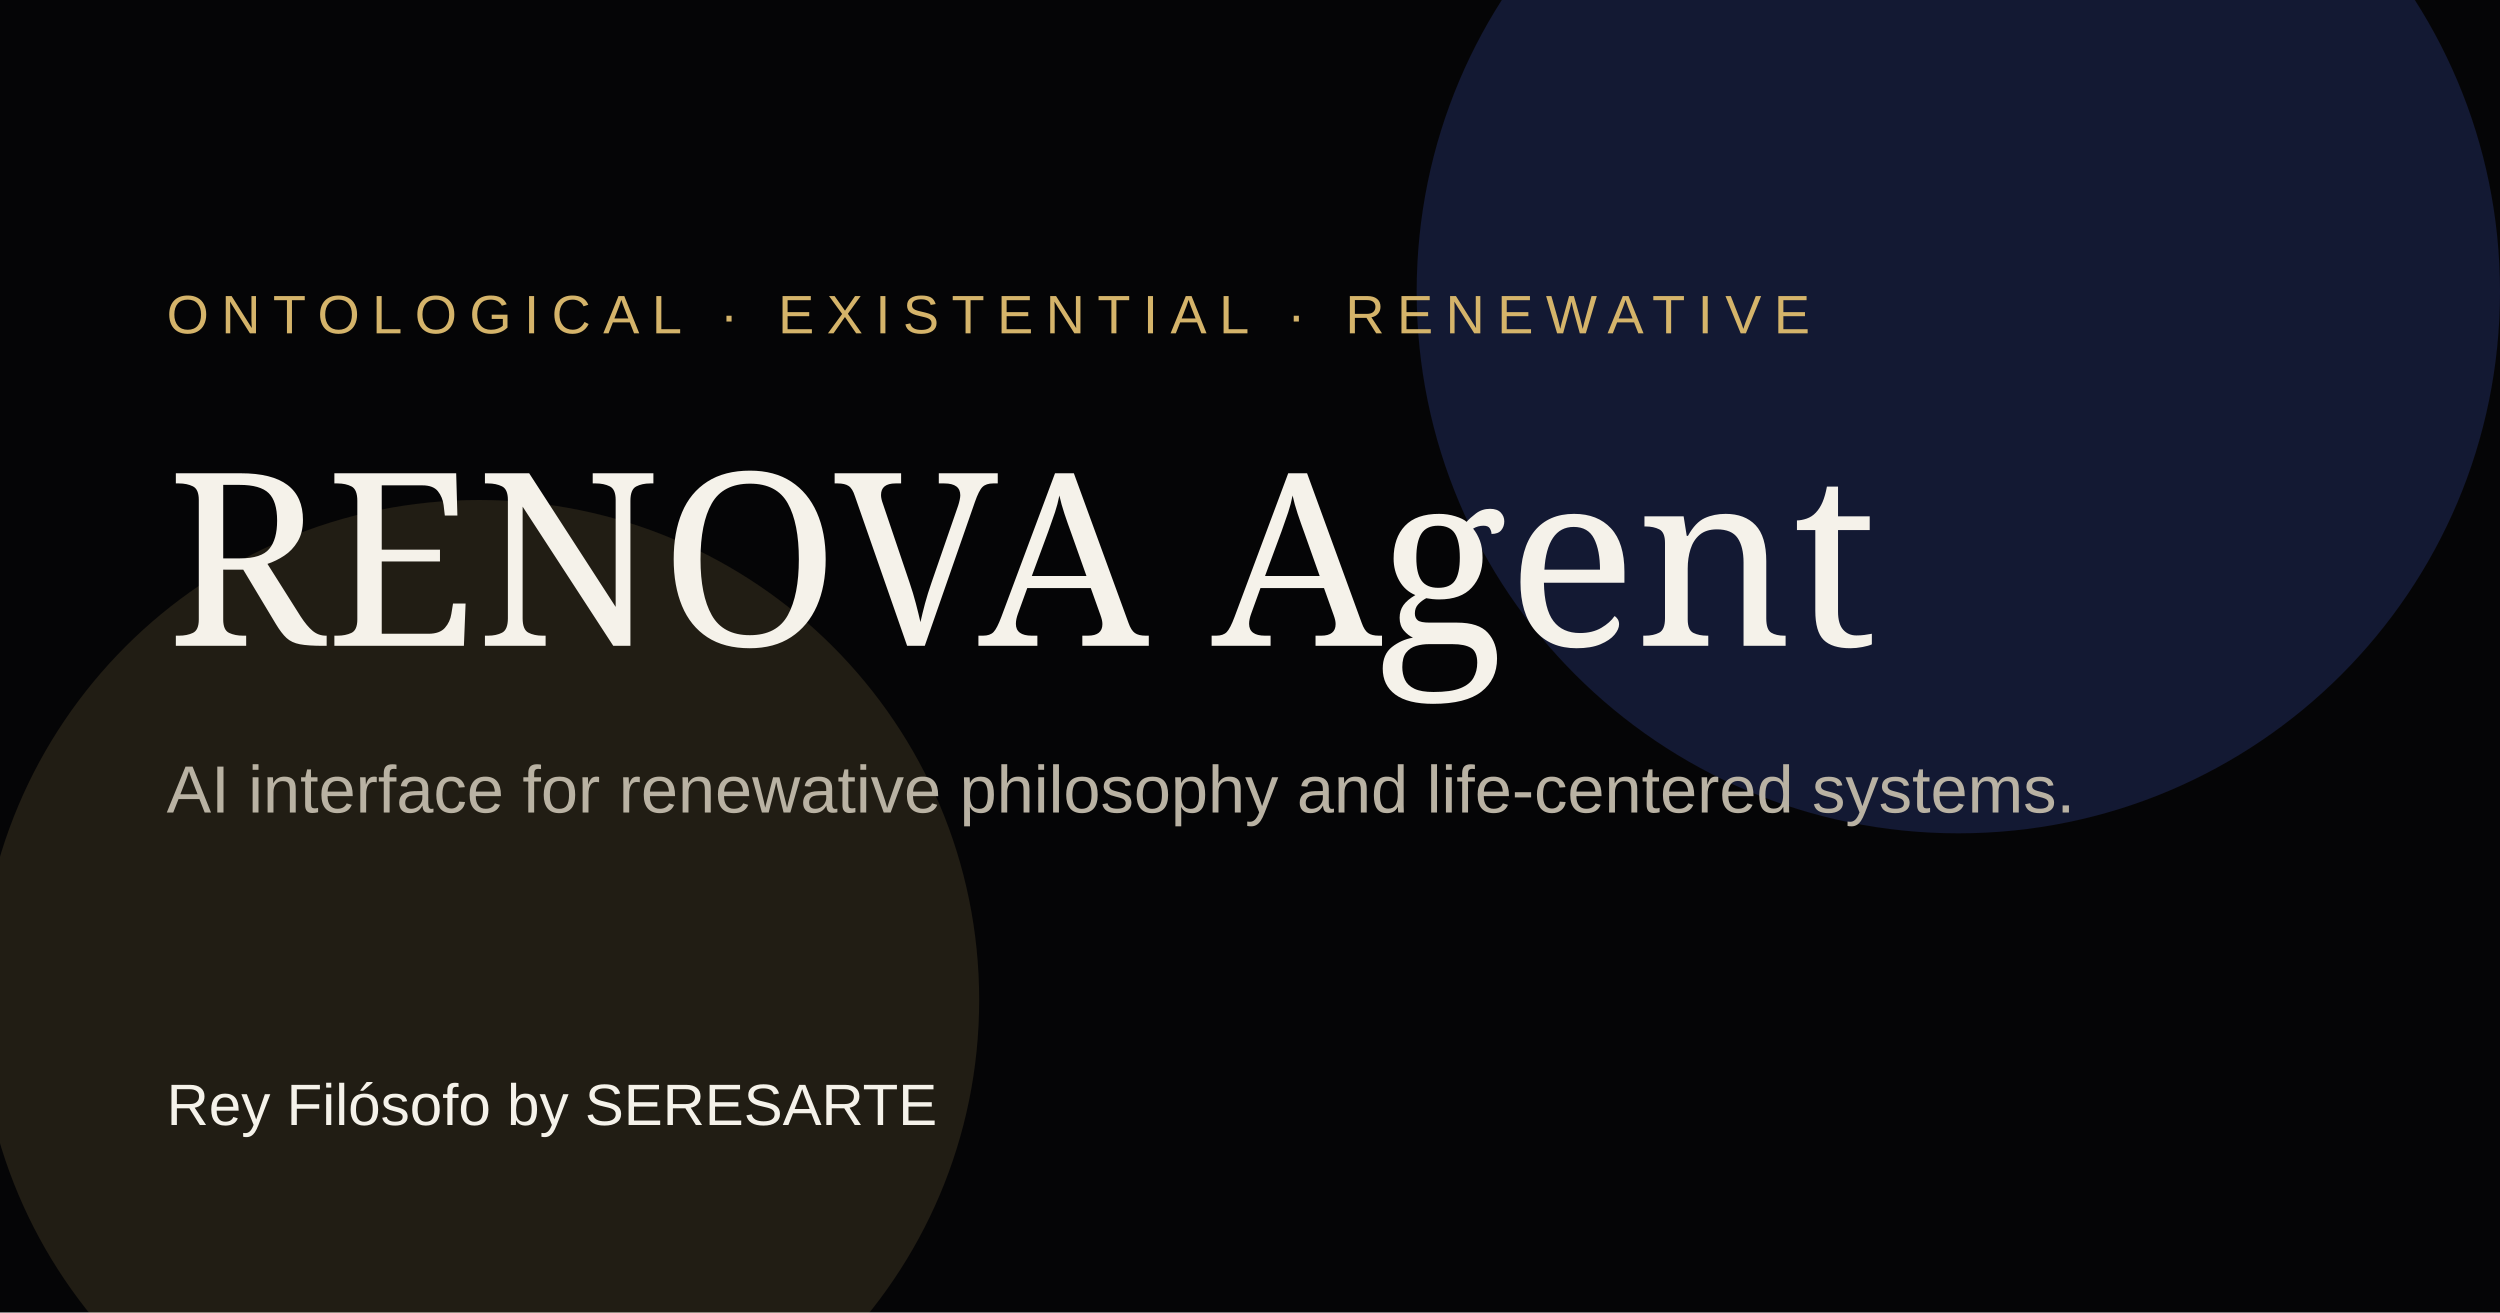
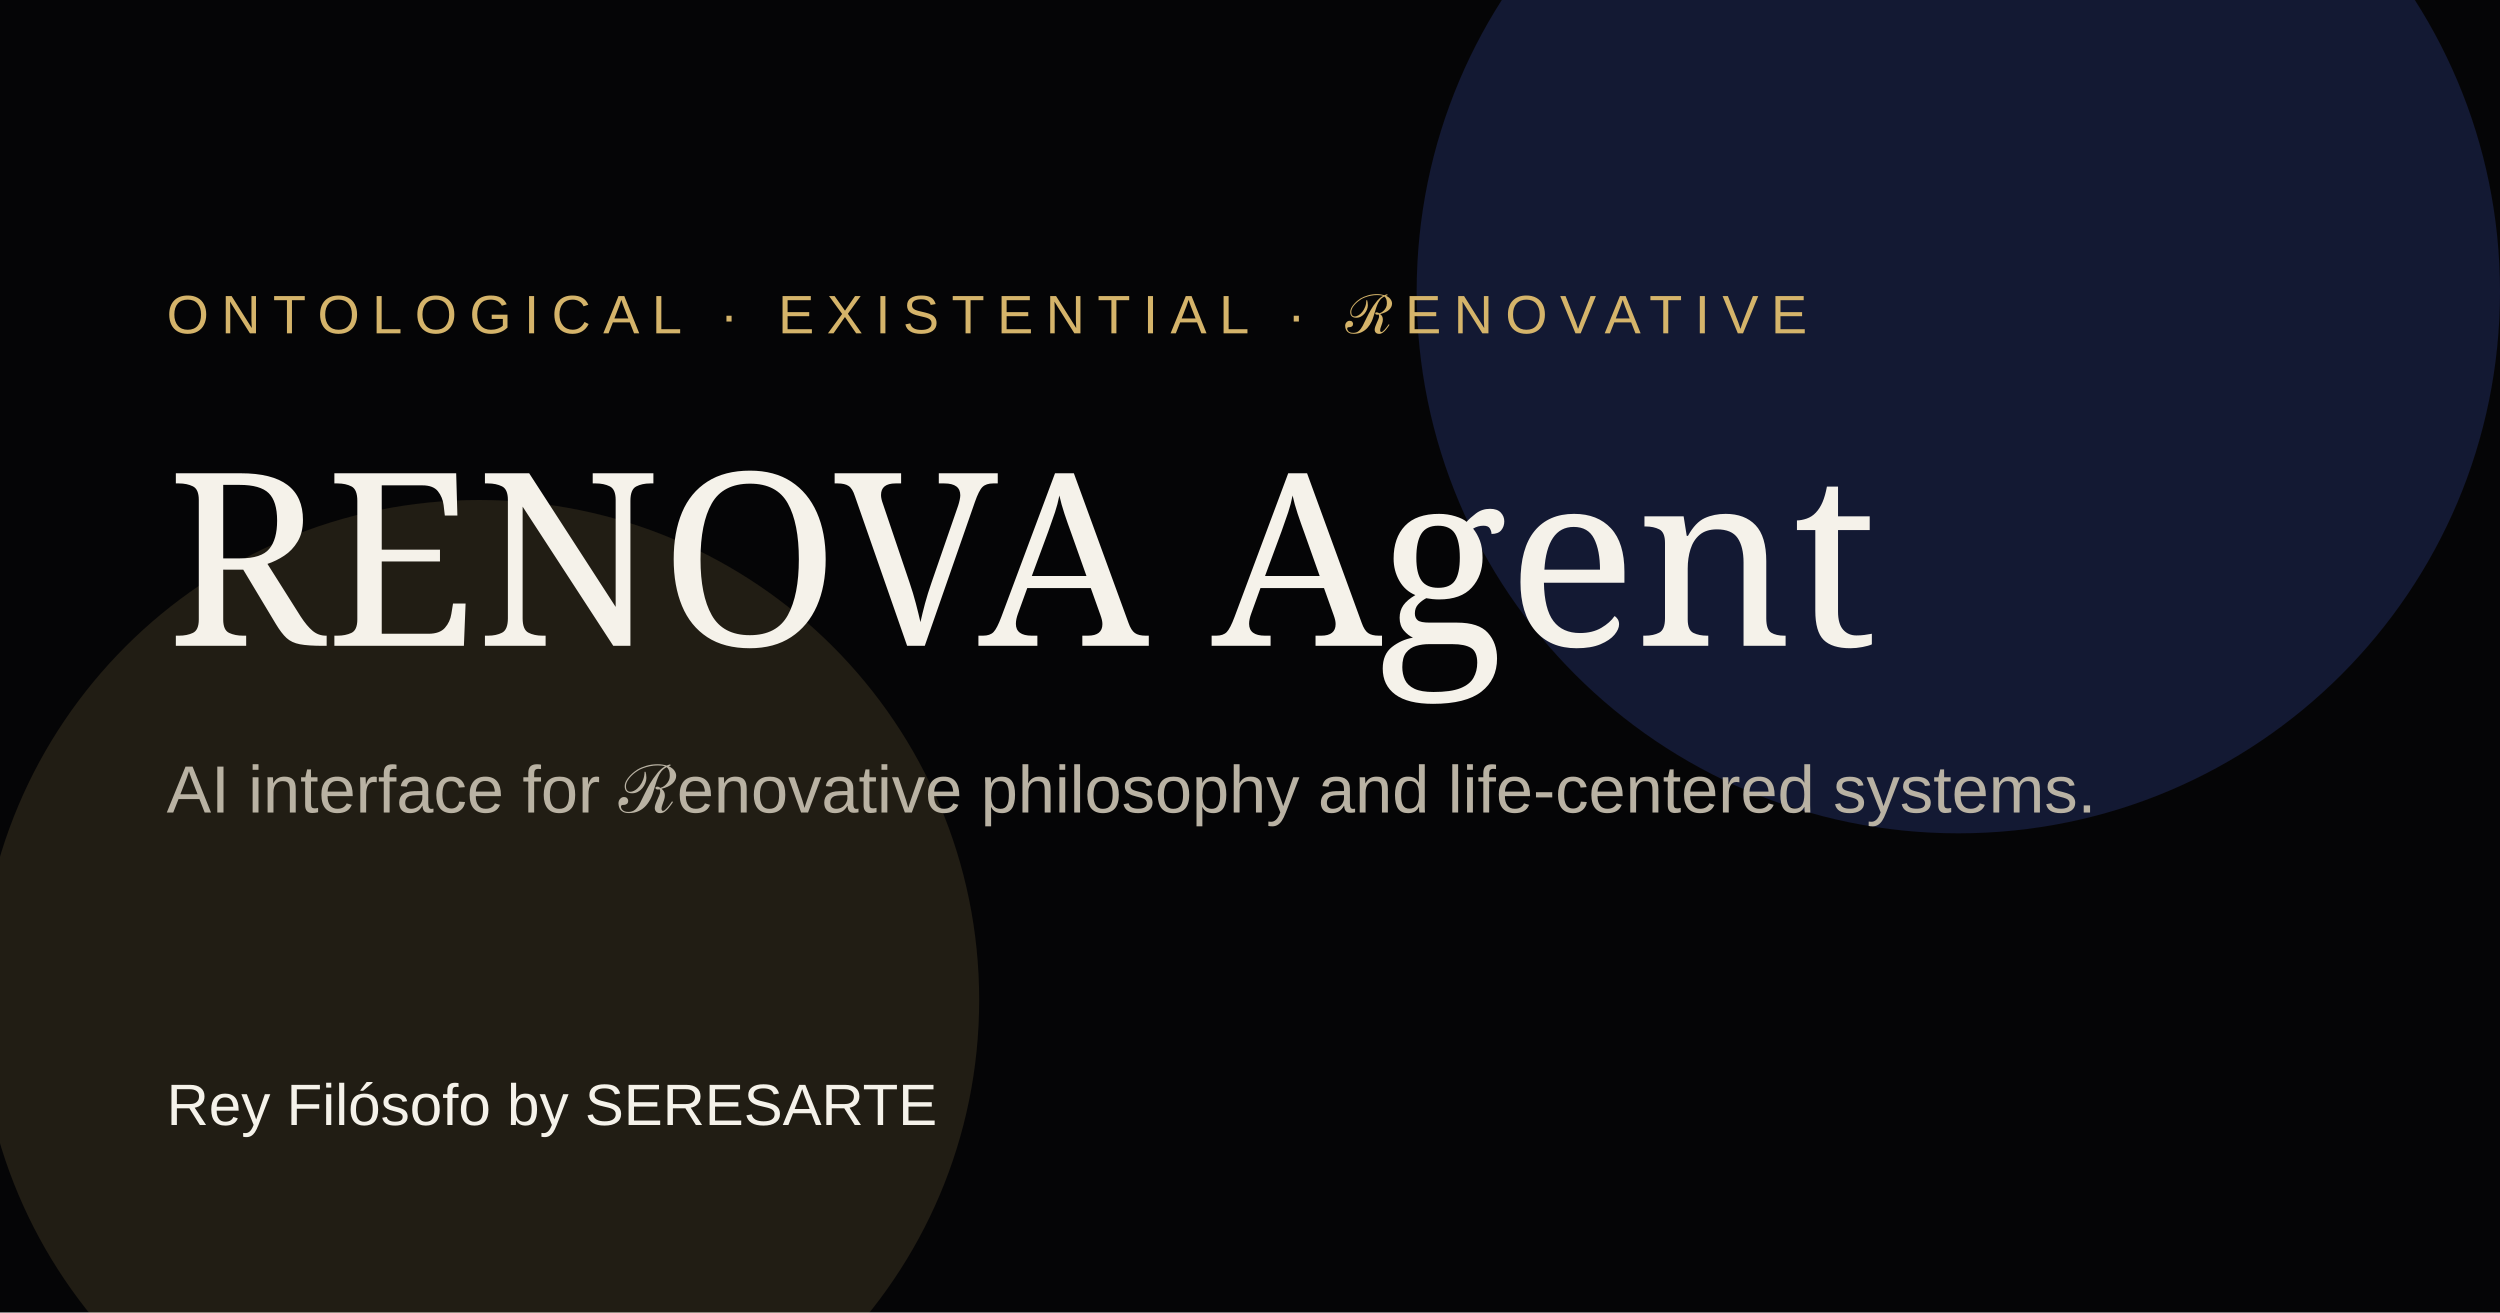
<svg xmlns="http://www.w3.org/2000/svg" width="1200" height="630" viewBox="0 0 1200 630" fill="none">
  <rect width="1200" height="630" fill="#050506" />
  <circle cx="940" cy="140" r="260" fill="#5472FF" opacity="0.18" />
  <circle cx="230" cy="480" r="240" fill="#D5B46A" opacity="0.14" />
-   <text x="80" y="160" fill="#D5B46A" font-family="Arial, sans-serif" font-size="26" letter-spacing="6">ONTOLOGICAL · EXISTENTIAL · RENEWATIVE</text>
+   <text x="80" y="160" fill="#D5B46A" font-family="Arial, sans-serif" font-size="26" letter-spacing="6">ONTOLOGICAL · EXISTENTIAL · ℛENOVATIVE</text>
  <text x="80" y="310" fill="#F5F2EA" font-family="Georgia, serif" font-size="116">RENOVA Agent</text>
-   <text x="80" y="390" fill="#B9B2A3" font-family="Arial, sans-serif" font-size="32">AI interface for renewative philosophy and life-centered systems.</text>
+   <text x="80" y="390" fill="#B9B2A3" font-family="Arial, sans-serif" font-size="32">AI interface for ℛenovative philosophy and life-centered systems.</text>
  <text x="80" y="540" fill="#F5F2EA" font-family="Arial, sans-serif" font-size="28">Rey Filósofo by SERESARTE</text>
</svg>
